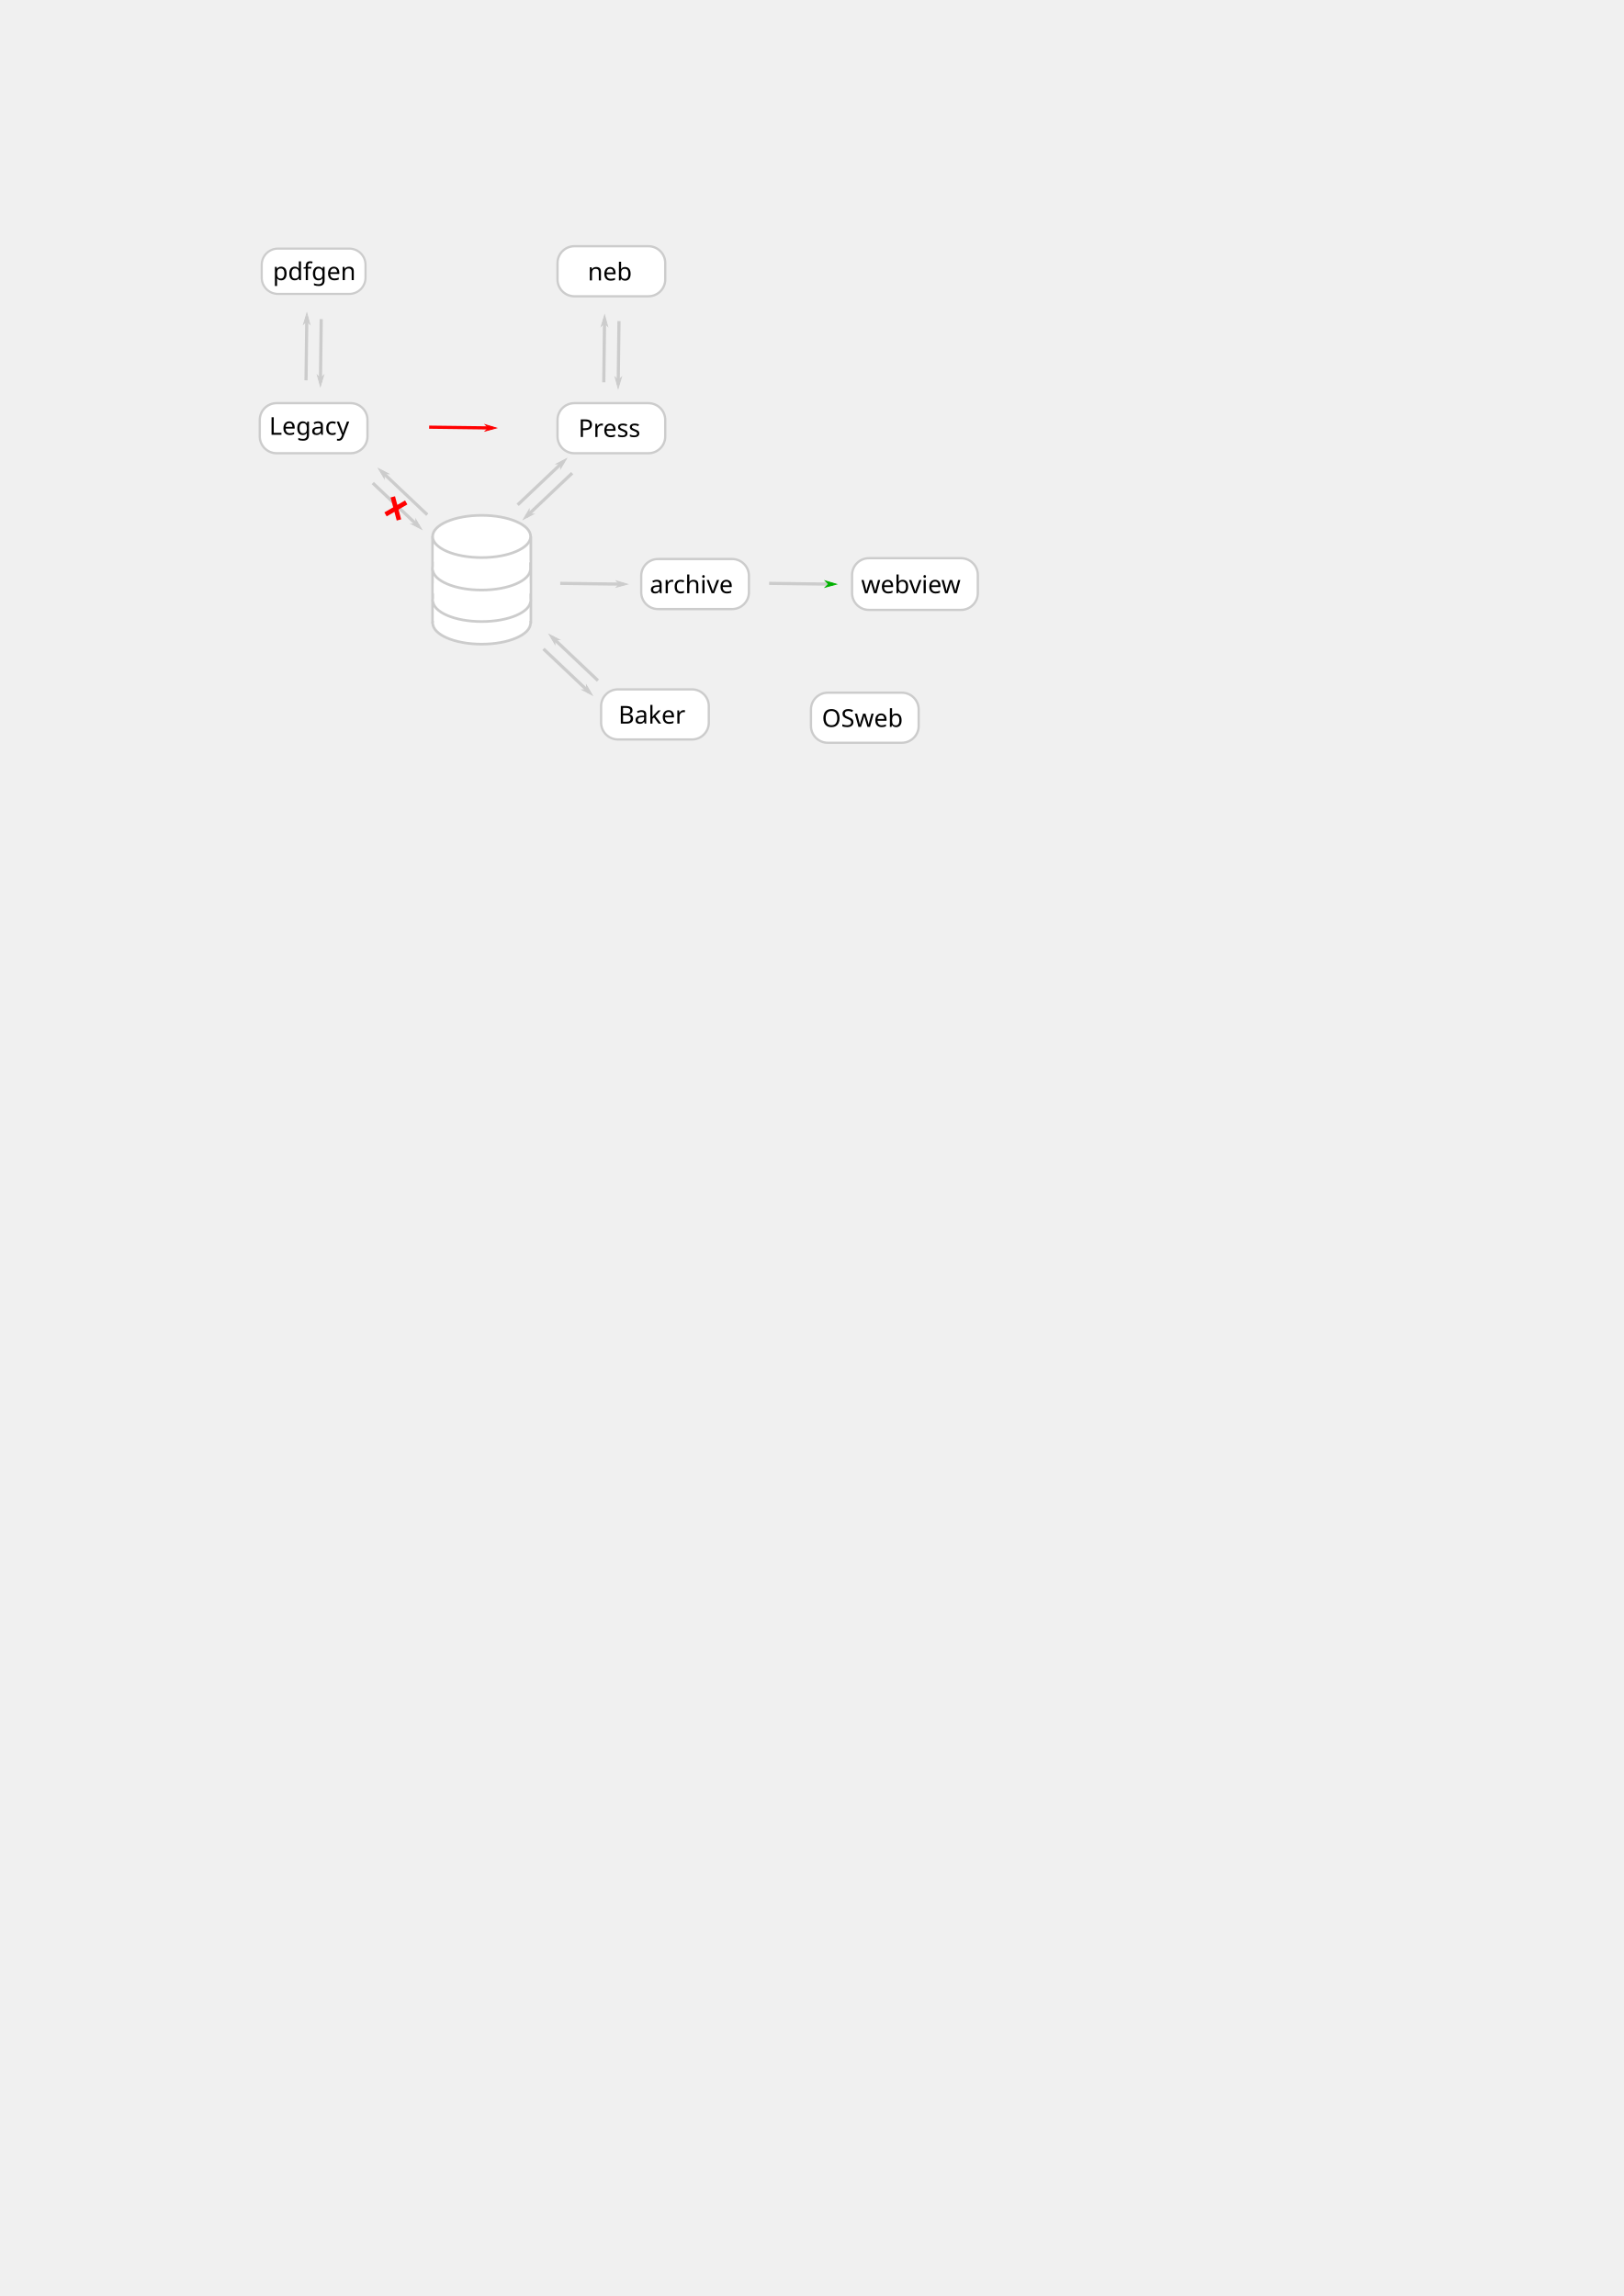
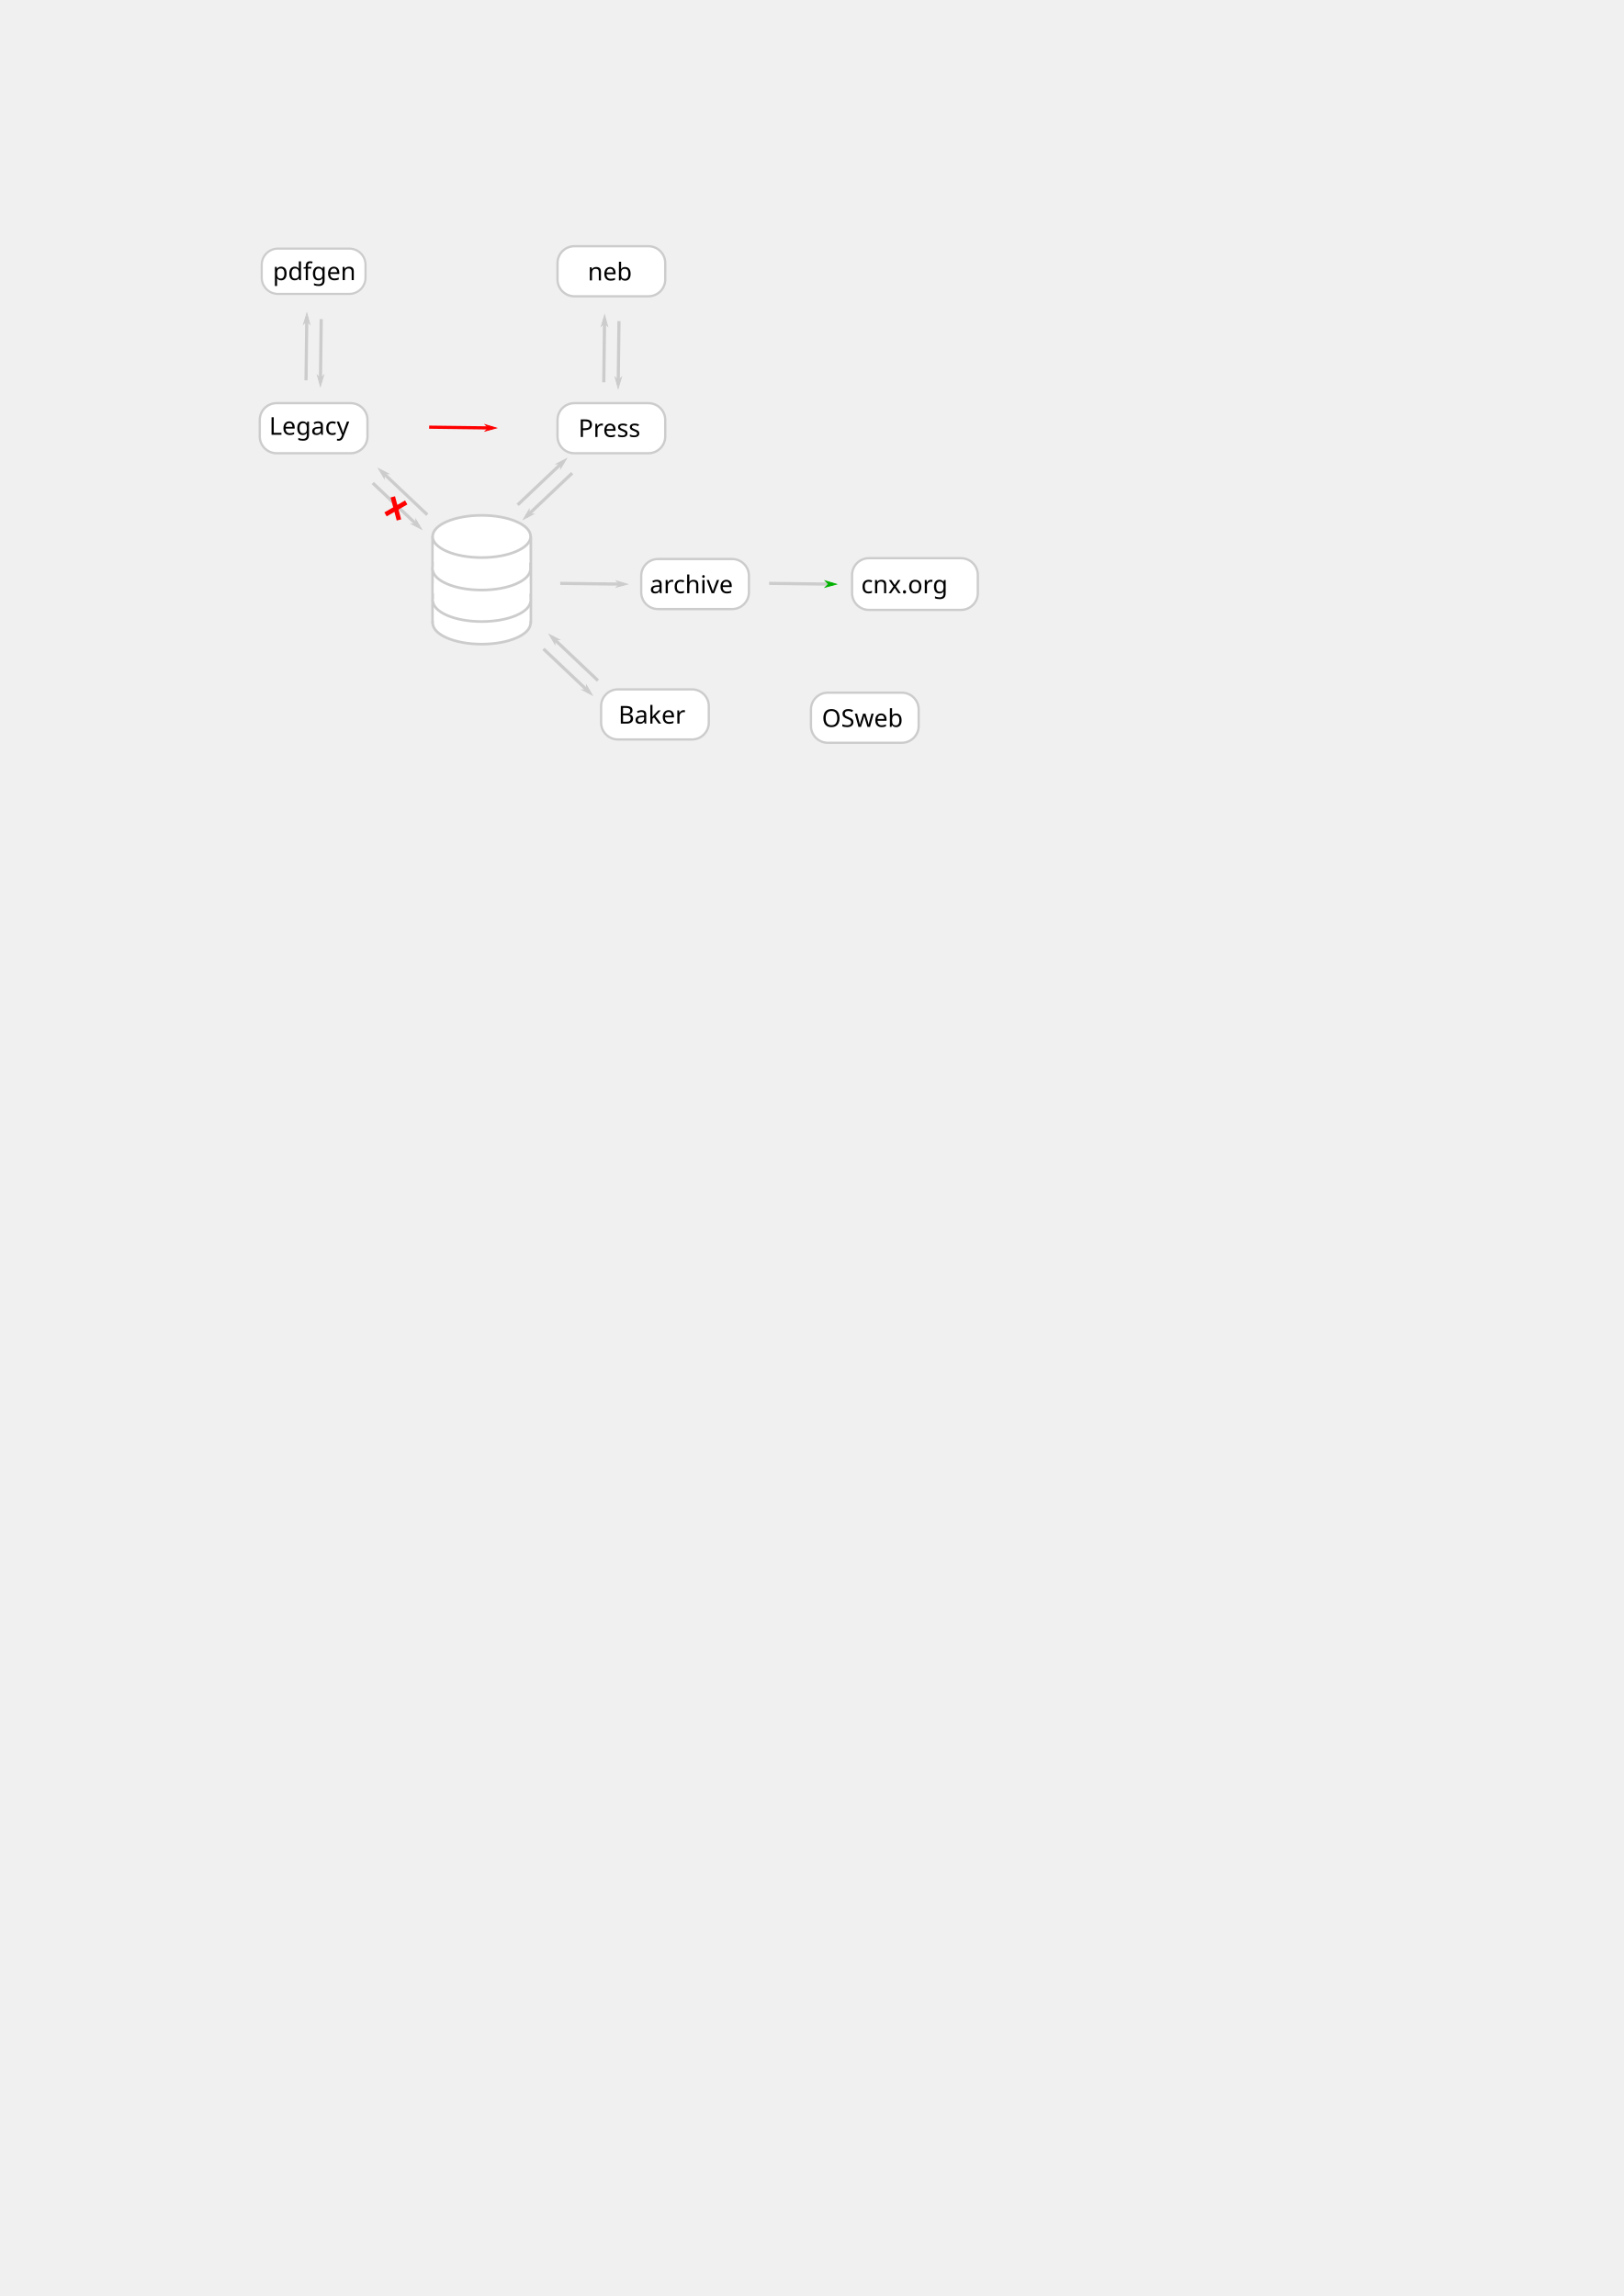
<svg xmlns="http://www.w3.org/2000/svg" width="210mm" height="297mm" viewBox="0 0 744.094 1052.362" id="svg5309" version="1.1">
  <defs id="defs5311">
    <marker orient="auto" refY="0" refX="0" id="Arrow1Sstart-0-8-9" style="overflow:visible">
      <path id="path4426-3-7-1" d="M 0,0 5,-5 -12.5,0 5,5 0,0 Z" style="fill:#cccccc;fill-opacity:1;fill-rule:evenodd;stroke:#cccccc;stroke-width:1pt;stroke-opacity:1" transform="matrix(0.2,0,0,0.2,1.2,0)" />
    </marker>
    <marker orient="auto" refY="0" refX="0" id="Arrow1Sstart-34-9-2" style="overflow:visible">
      <path id="path4426-9-20-7" d="M 0,0 5,-5 -12.5,0 5,5 0,0 Z" style="fill:#cccccc;fill-opacity:1;fill-rule:evenodd;stroke:#cccccc;stroke-width:1pt;stroke-opacity:1" transform="matrix(0.2,0,0,0.2,1.2,0)" />
    </marker>
    <marker orient="auto" refY="0" refX="0" id="Arrow1Sstart-0-0-2-0" style="overflow:visible">
      <path id="path4426-3-0-3-9" d="M 0,0 5,-5 -12.5,0 5,5 0,0 Z" style="fill:#cccccc;fill-opacity:1;fill-rule:evenodd;stroke:#cccccc;stroke-width:1pt;stroke-opacity:1" transform="matrix(0.2,0,0,0.2,1.2,0)" />
    </marker>
    <marker orient="auto" refY="0" refX="0" id="Arrow1Sstart-34-5-75-3" style="overflow:visible">
      <path id="path4426-9-2-9-6" d="M 0,0 5,-5 -12.5,0 5,5 0,0 Z" style="fill:#cccccc;fill-opacity:1;fill-rule:evenodd;stroke:#cccccc;stroke-width:1pt;stroke-opacity:1" transform="matrix(0.2,0,0,0.2,1.2,0)" />
    </marker>
    <marker orient="auto" refY="0" refX="0" id="Arrow1Sstart-0-0-4-2-0" style="overflow:visible">
      <path id="path4426-3-0-2-2-6" d="M 0,0 5,-5 -12.5,0 5,5 0,0 Z" style="fill:#cccccc;fill-opacity:1;fill-rule:evenodd;stroke:#cccccc;stroke-width:1pt;stroke-opacity:1" transform="matrix(0.2,0,0,0.2,1.2,0)" />
    </marker>
    <marker orient="auto" refY="0" refX="0" id="Arrow1Sstart-34-5-3-89-26" style="overflow:visible">
      <path id="path4426-9-2-8-7-18" d="M 0,0 5,-5 -12.5,0 5,5 0,0 Z" style="fill:#cccccc;fill-opacity:1;fill-rule:evenodd;stroke:#cccccc;stroke-width:1pt;stroke-opacity:1" transform="matrix(0.2,0,0,0.2,1.2,0)" />
    </marker>
    <marker orient="auto" refY="0" refX="0" id="Arrow1Sstart-2-36-7" style="overflow:visible">
      <path id="path4426-23-1-92" d="M 0,0 5,-5 -12.5,0 5,5 0,0 Z" style="fill:#cccccc;fill-opacity:1;fill-rule:evenodd;stroke:#cccccc;stroke-width:1pt;stroke-opacity:1" transform="matrix(0.2,0,0,0.2,1.2,0)" />
    </marker>
    <marker orient="auto" refY="0" refX="0" id="Arrow1Sstart-0-08-2-02" style="overflow:visible">
      <path id="path4426-3-9-93-3" d="M 0,0 5,-5 -12.5,0 5,5 0,0 Z" style="fill:#cccccc;fill-opacity:1;fill-rule:evenodd;stroke:#cccccc;stroke-width:1pt;stroke-opacity:1" transform="matrix(0.2,0,0,0.2,1.2,0)" />
    </marker>
    <marker orient="auto" refY="0" refX="0" id="Arrow1Sstart-34-5-3-3-19-7" style="overflow:visible">
      <path id="path4426-9-2-8-4-4-59" d="M 0,0 5,-5 -12.5,0 5,5 0,0 Z" style="fill:#cccccc;fill-opacity:1;fill-rule:evenodd;stroke:#cccccc;stroke-width:1pt;stroke-opacity:1" transform="matrix(0.2,0,0,0.2,1.2,0)" />
    </marker>
    <marker orient="auto" refY="0" refX="0" id="Arrow1Sstart-34-5-2-7-2" style="overflow:visible">
      <path id="path4426-9-2-4-8-2" d="M 0,0 5,-5 -12.5,0 5,5 0,0 Z" style="fill:#cccccc;fill-opacity:1;fill-rule:evenodd;stroke:#cccccc;stroke-width:1pt;stroke-opacity:1" transform="matrix(0.2,0,0,0.2,1.2,0)" />
    </marker>
    <marker orient="auto" refY="0" refX="0" id="Arrow1Sstart-0-0-4-5-4-8" style="overflow:visible">
      <path id="path4426-3-0-2-1-5-9" d="M 0,0 5,-5 -12.5,0 5,5 0,0 Z" style="fill:#cccccc;fill-opacity:1;fill-rule:evenodd;stroke:#cccccc;stroke-width:1pt;stroke-opacity:1" transform="matrix(0.2,0,0,0.2,1.2,0)" />
    </marker>
    <marker orient="auto" refY="0" refX="0" id="Arrow1Sstart-0-8" style="overflow:visible">
      <path id="path4426-3-7" d="M 0,0 5,-5 -12.5,0 5,5 0,0 Z" style="fill:#cccccc;fill-opacity:1;fill-rule:evenodd;stroke:#cccccc;stroke-width:1pt;stroke-opacity:1" transform="matrix(0.2,0,0,0.2,1.2,0)" />
    </marker>
    <marker orient="auto" refY="0" refX="0" id="Arrow1Sstart-34-9" style="overflow:visible">
      <path id="path4426-9-20" d="M 0,0 5,-5 -12.5,0 5,5 0,0 Z" style="fill:#cccccc;fill-opacity:1;fill-rule:evenodd;stroke:#cccccc;stroke-width:1pt;stroke-opacity:1" transform="matrix(0.2,0,0,0.2,1.2,0)" />
    </marker>
    <marker orient="auto" refY="0" refX="0" id="Arrow1Sstart-0-0-2" style="overflow:visible">
      <path id="path4426-3-0-3" d="M 0,0 5,-5 -12.5,0 5,5 0,0 Z" style="fill:#cccccc;fill-opacity:1;fill-rule:evenodd;stroke:#cccccc;stroke-width:1pt;stroke-opacity:1" transform="matrix(0.2,0,0,0.2,1.2,0)" />
    </marker>
    <marker orient="auto" refY="0" refX="0" id="Arrow1Sstart-34-5-75" style="overflow:visible">
      <path id="path4426-9-2-9" d="M 0,0 5,-5 -12.5,0 5,5 0,0 Z" style="fill:#cccccc;fill-opacity:1;fill-rule:evenodd;stroke:#cccccc;stroke-width:1pt;stroke-opacity:1" transform="matrix(0.2,0,0,0.2,1.2,0)" />
    </marker>
    <marker orient="auto" refY="0" refX="0" id="Arrow1Sstart-0-0-4-2" style="overflow:visible">
      <path id="path4426-3-0-2-2" d="M 0,0 5,-5 -12.5,0 5,5 0,0 Z" style="fill:#cccccc;fill-opacity:1;fill-rule:evenodd;stroke:#cccccc;stroke-width:1pt;stroke-opacity:1" transform="matrix(0.2,0,0,0.2,1.2,0)" />
    </marker>
    <marker orient="auto" refY="0" refX="0" id="Arrow1Sstart-34-5-3-89" style="overflow:visible">
      <path id="path4426-9-2-8-7" d="M 0,0 5,-5 -12.5,0 5,5 0,0 Z" style="fill:#cccccc;fill-opacity:1;fill-rule:evenodd;stroke:#cccccc;stroke-width:1pt;stroke-opacity:1" transform="matrix(0.2,0,0,0.2,1.2,0)" />
    </marker>
    <marker orient="auto" refY="0" refX="0" id="Arrow1Sstart-2-36" style="overflow:visible">
      <path id="path4426-23-1" d="M 0,0 5,-5 -12.5,0 5,5 0,0 Z" style="fill:#cccccc;fill-opacity:1;fill-rule:evenodd;stroke:#cccccc;stroke-width:1pt;stroke-opacity:1" transform="matrix(0.2,0,0,0.2,1.2,0)" />
    </marker>
    <marker orient="auto" refY="0" refX="0" id="Arrow1Sstart-0-08-2" style="overflow:visible">
      <path id="path4426-3-9-93" d="M 0,0 5,-5 -12.5,0 5,5 0,0 Z" style="fill:#cccccc;fill-opacity:1;fill-rule:evenodd;stroke:#cccccc;stroke-width:1pt;stroke-opacity:1" transform="matrix(0.2,0,0,0.2,1.2,0)" />
    </marker>
    <marker orient="auto" refY="0" refX="0" id="Arrow1Sstart-34-5-3-3-19" style="overflow:visible">
      <path id="path4426-9-2-8-4-4" d="M 0,0 5,-5 -12.5,0 5,5 0,0 Z" style="fill:#cccccc;fill-opacity:1;fill-rule:evenodd;stroke:#cccccc;stroke-width:1pt;stroke-opacity:1" transform="matrix(0.2,0,0,0.2,1.2,0)" />
    </marker>
    <marker orient="auto" refY="0" refX="0" id="Arrow1Sstart-34-5-2-7" style="overflow:visible">
      <path id="path4426-9-2-4-8" d="M 0,0 5,-5 -12.5,0 5,5 0,0 Z" style="fill:#cccccc;fill-opacity:1;fill-rule:evenodd;stroke:#cccccc;stroke-width:1pt;stroke-opacity:1" transform="matrix(0.2,0,0,0.2,1.2,0)" />
    </marker>
    <marker orient="auto" refY="0" refX="0" id="Arrow1Sstart-0-0-4-5-4" style="overflow:visible">
      <path id="path4426-3-0-2-1-5" d="M 0,0 5,-5 -12.5,0 5,5 0,0 Z" style="fill:#cccccc;fill-opacity:1;fill-rule:evenodd;stroke:#cccccc;stroke-width:1pt;stroke-opacity:1" transform="matrix(0.2,0,0,0.2,1.2,0)" />
    </marker>
    <marker orient="auto" refY="0" refX="0" id="Arrow1Sstart-34-5-3-89-7" style="overflow:visible">
      <path id="path4426-9-2-8-7-1" d="M 0,0 5,-5 -12.5,0 5,5 0,0 Z" style="fill:#00b100;fill-opacity:1;fill-rule:evenodd;stroke:#00b100;stroke-width:1pt;stroke-opacity:1" transform="matrix(0.2,0,0,0.2,1.2,0)" />
    </marker>
    <marker orient="auto" refY="0" refX="0" id="Arrow1Sstart-0-8-9-3" style="overflow:visible">
      <path id="path4426-3-7-1-6" d="M 0,0 5,-5 -12.5,0 5,5 0,0 Z" style="fill:#cccccc;fill-opacity:1;fill-rule:evenodd;stroke:#cccccc;stroke-width:1pt;stroke-opacity:1" transform="matrix(0.2,0,0,0.2,1.2,0)" />
    </marker>
    <marker orient="auto" refY="0" refX="0" id="Arrow1Sstart-34-9-2-7" style="overflow:visible">
      <path id="path4426-9-20-7-5" d="M 0,0 5,-5 -12.5,0 5,5 0,0 Z" style="fill:#cccccc;fill-opacity:1;fill-rule:evenodd;stroke:#cccccc;stroke-width:1pt;stroke-opacity:1" transform="matrix(0.2,0,0,0.2,1.2,0)" />
    </marker>
    <marker orient="auto" refY="0" refX="0" id="Arrow1Sstart-0-0-2-0-3" style="overflow:visible">
      <path id="path4426-3-0-3-9-5" d="M 0,0 5,-5 -12.5,0 5,5 0,0 Z" style="fill:#cccccc;fill-opacity:1;fill-rule:evenodd;stroke:#cccccc;stroke-width:1pt;stroke-opacity:1" transform="matrix(0.2,0,0,0.2,1.2,0)" />
    </marker>
    <marker orient="auto" refY="0" refX="0" id="Arrow1Sstart-34-5-75-3-6" style="overflow:visible">
      <path id="path4426-9-2-9-6-2" d="M 0,0 5,-5 -12.5,0 5,5 0,0 Z" style="fill:#cccccc;fill-opacity:1;fill-rule:evenodd;stroke:#cccccc;stroke-width:1pt;stroke-opacity:1" transform="matrix(0.2,0,0,0.2,1.2,0)" />
    </marker>
    <marker orient="auto" refY="0" refX="0" id="Arrow1Sstart-0-0-4-2-0-9" style="overflow:visible">
      <path id="path4426-3-0-2-2-6-1" d="M 0,0 5,-5 -12.5,0 5,5 0,0 Z" style="fill:#cccccc;fill-opacity:1;fill-rule:evenodd;stroke:#cccccc;stroke-width:1pt;stroke-opacity:1" transform="matrix(0.2,0,0,0.2,1.2,0)" />
    </marker>
    <marker orient="auto" refY="0" refX="0" id="Arrow1Sstart-34-5-3-89-26-2" style="overflow:visible">
      <path id="path4426-9-2-8-7-18-7" d="M 0,0 5,-5 -12.5,0 5,5 0,0 Z" style="fill:#cccccc;fill-opacity:1;fill-rule:evenodd;stroke:#cccccc;stroke-width:1pt;stroke-opacity:1" transform="matrix(0.2,0,0,0.2,1.2,0)" />
    </marker>
    <marker orient="auto" refY="0" refX="0" id="Arrow1Sstart-2-36-7-0" style="overflow:visible">
      <path id="path4426-23-1-92-9" d="M 0,0 5,-5 -12.5,0 5,5 0,0 Z" style="fill:#cccccc;fill-opacity:1;fill-rule:evenodd;stroke:#cccccc;stroke-width:1pt;stroke-opacity:1" transform="matrix(0.2,0,0,0.2,1.2,0)" />
    </marker>
    <marker orient="auto" refY="0" refX="0" id="Arrow1Sstart-0-08-2-02-3" style="overflow:visible">
      <path id="path4426-3-9-93-3-6" d="M 0,0 5,-5 -12.5,0 5,5 0,0 Z" style="fill:#cccccc;fill-opacity:1;fill-rule:evenodd;stroke:#cccccc;stroke-width:1pt;stroke-opacity:1" transform="matrix(0.2,0,0,0.2,1.2,0)" />
    </marker>
    <marker orient="auto" refY="0" refX="0" id="Arrow1Sstart-34-5-3-3-19-7-0" style="overflow:visible">
      <path id="path4426-9-2-8-4-4-59-6" d="M 0,0 5,-5 -12.5,0 5,5 0,0 Z" style="fill:#cccccc;fill-opacity:1;fill-rule:evenodd;stroke:#cccccc;stroke-width:1pt;stroke-opacity:1" transform="matrix(0.2,0,0,0.2,1.2,0)" />
    </marker>
    <marker orient="auto" refY="0" refX="0" id="Arrow1Sstart-34-5-2-7-2-2" style="overflow:visible">
      <path id="path4426-9-2-4-8-2-6" d="M 0,0 5,-5 -12.5,0 5,5 0,0 Z" style="fill:#cccccc;fill-opacity:1;fill-rule:evenodd;stroke:#cccccc;stroke-width:1pt;stroke-opacity:1" transform="matrix(0.2,0,0,0.2,1.2,0)" />
    </marker>
    <marker orient="auto" refY="0" refX="0" id="Arrow1Sstart-0-0-4-5-4-8-1" style="overflow:visible">
      <path id="path4426-3-0-2-1-5-9-8" d="M 0,0 5,-5 -12.5,0 5,5 0,0 Z" style="fill:#cccccc;fill-opacity:1;fill-rule:evenodd;stroke:#cccccc;stroke-width:1pt;stroke-opacity:1" transform="matrix(0.2,0,0,0.2,1.2,0)" />
    </marker>
    <marker orient="auto" refY="0" refX="0" id="Arrow1Sstart-0-8-7" style="overflow:visible">
      <path id="path4426-3-7-3" d="M 0,0 5,-5 -12.5,0 5,5 0,0 Z" style="fill:#cccccc;fill-opacity:1;fill-rule:evenodd;stroke:#cccccc;stroke-width:1pt;stroke-opacity:1" transform="matrix(0.2,0,0,0.2,1.2,0)" />
    </marker>
    <marker orient="auto" refY="0" refX="0" id="Arrow1Sstart-34-9-6" style="overflow:visible">
      <path id="path4426-9-20-5" d="M 0,0 5,-5 -12.5,0 5,5 0,0 Z" style="fill:#cccccc;fill-opacity:1;fill-rule:evenodd;stroke:#cccccc;stroke-width:1pt;stroke-opacity:1" transform="matrix(0.2,0,0,0.2,1.2,0)" />
    </marker>
    <marker orient="auto" refY="0" refX="0" id="Arrow1Sstart-0-0-2-6" style="overflow:visible">
      <path id="path4426-3-0-3-3" d="M 0,0 5,-5 -12.5,0 5,5 0,0 Z" style="fill:#cccccc;fill-opacity:1;fill-rule:evenodd;stroke:#cccccc;stroke-width:1pt;stroke-opacity:1" transform="matrix(0.2,0,0,0.2,1.2,0)" />
    </marker>
    <marker orient="auto" refY="0" refX="0" id="Arrow1Sstart-34-5-75-9" style="overflow:visible">
      <path id="path4426-9-2-9-4" d="M 0,0 5,-5 -12.5,0 5,5 0,0 Z" style="fill:#cccccc;fill-opacity:1;fill-rule:evenodd;stroke:#cccccc;stroke-width:1pt;stroke-opacity:1" transform="matrix(0.2,0,0,0.2,1.2,0)" />
    </marker>
    <marker orient="auto" refY="0" refX="0" id="Arrow1Sstart-0-0-4-2-8" style="overflow:visible">
      <path id="path4426-3-0-2-2-1" d="M 0,0 5,-5 -12.5,0 5,5 0,0 Z" style="fill:#cccccc;fill-opacity:1;fill-rule:evenodd;stroke:#cccccc;stroke-width:1pt;stroke-opacity:1" transform="matrix(0.2,0,0,0.2,1.2,0)" />
    </marker>
    <marker orient="auto" refY="0" refX="0" id="Arrow1Sstart-34-5-3-89-2" style="overflow:visible">
      <path id="path4426-9-2-8-7-9" d="M 0,0 5,-5 -12.5,0 5,5 0,0 Z" style="fill:#cccccc;fill-opacity:1;fill-rule:evenodd;stroke:#cccccc;stroke-width:1pt;stroke-opacity:1" transform="matrix(0.2,0,0,0.2,1.2,0)" />
    </marker>
    <marker orient="auto" refY="0" refX="0" id="Arrow1Sstart-2-36-3" style="overflow:visible">
      <path id="path4426-23-1-9" d="M 0,0 5,-5 -12.5,0 5,5 0,0 Z" style="fill:#cccccc;fill-opacity:1;fill-rule:evenodd;stroke:#cccccc;stroke-width:1pt;stroke-opacity:1" transform="matrix(0.2,0,0,0.2,1.2,0)" />
    </marker>
    <marker orient="auto" refY="0" refX="0" id="Arrow1Sstart-34-5-3-3-19-8" style="overflow:visible">
      <path id="path4426-9-2-8-4-4-5" d="M 0,0 5,-5 -12.5,0 5,5 0,0 Z" style="fill:#cccccc;fill-opacity:1;fill-rule:evenodd;stroke:#cccccc;stroke-width:1pt;stroke-opacity:1" transform="matrix(0.2,0,0,0.2,1.2,0)" />
    </marker>
    <marker orient="auto" refY="0" refX="0" id="Arrow1Sstart-34-5-2-7-0" style="overflow:visible">
      <path id="path4426-9-2-4-8-9" d="M 0,0 5,-5 -12.5,0 5,5 0,0 Z" style="fill:#cccccc;fill-opacity:1;fill-rule:evenodd;stroke:#cccccc;stroke-width:1pt;stroke-opacity:1" transform="matrix(0.2,0,0,0.2,1.2,0)" />
    </marker>
    <marker orient="auto" refY="0" refX="0" id="Arrow1Sstart-0-0-4-5-4-6" style="overflow:visible">
      <path id="path4426-3-0-2-1-5-3" d="M 0,0 5,-5 -12.5,0 5,5 0,0 Z" style="fill:#cccccc;fill-opacity:1;fill-rule:evenodd;stroke:#cccccc;stroke-width:1pt;stroke-opacity:1" transform="matrix(0.2,0,0,0.2,1.2,0)" />
    </marker>
    <marker orient="auto" refY="0" refX="0" id="Arrow1Sstart-34-5-3-89-7-8" style="overflow:visible">
      <path id="path4426-9-2-8-7-1-5" d="M 0,0 5,-5 -12.5,0 5,5 0,0 Z" style="fill:#00b100;fill-opacity:1;fill-rule:evenodd;stroke:#00b100;stroke-width:1pt;stroke-opacity:1" transform="matrix(0.2,0,0,0.2,1.2,0)" />
    </marker>
    <marker orient="auto" refY="0" refX="0" id="Arrow1Sstart-34-5-3-89-7-8-5" style="overflow:visible">
      <path id="path4426-9-2-8-7-1-5-1" d="M 0,0 5,-5 -12.5,0 5,5 0,0 Z" style="fill:#ff9800;fill-opacity:1;fill-rule:evenodd;stroke:#ff9800;stroke-width:1pt;stroke-opacity:1" transform="matrix(0.2,0,0,0.2,1.2,0)" />
    </marker>
    <marker orient="auto" refY="0" refX="0" id="Arrow1Sstart-34-5-3-89-7-8-5-0" style="overflow:visible">
      <path id="path4426-9-2-8-7-1-5-1-8" d="M 0,0 5,-5 -12.5,0 5,5 0,0 Z" style="fill:#ff9800;fill-opacity:1;fill-rule:evenodd;stroke:#ff9800;stroke-width:1pt;stroke-opacity:1" transform="matrix(0.2,0,0,0.2,1.2,0)" />
    </marker>
    <marker style="overflow:visible" id="marker14017-1-5" refX="0" refY="0" orient="auto">
      <path transform="scale(-0.6,-0.6)" d="M 8.719,4.034 -2.207,0.016 8.719,-4.002 c -1.745,2.372 -1.735,5.617 -6e-7,8.035 z" style="fill:#00b100;fill-opacity:1;fill-rule:evenodd;stroke:#00b100;stroke-width:0.625;stroke-linejoin:round;stroke-opacity:1" id="path14019-5-2" />
    </marker>
    <marker orient="auto" refY="0" refX="0" id="Arrow1Sstart-34-5-3-89-7-8-5-0-5" style="overflow:visible">
      <path id="path4426-9-2-8-7-1-5-1-8-11" d="M 0,0 5,-5 -12.5,0 5,5 0,0 Z" style="fill:#ff9800;fill-opacity:1;fill-rule:evenodd;stroke:#ff9800;stroke-width:1pt;stroke-opacity:1" transform="matrix(0.2,0,0,0.2,1.2,0)" />
    </marker>
    <marker orient="auto" refY="0" refX="0" id="marker5525" style="overflow:visible">
      <path id="path5527" d="M 0,0 5,-5 -12.5,0 5,5 0,0 Z" style="fill:#cccccc;fill-opacity:1;fill-rule:evenodd;stroke:#cccccc;stroke-width:1pt;stroke-opacity:1" transform="matrix(0.2,0,0,0.2,1.2,0)" />
    </marker>
    <marker style="overflow:visible" id="marker8457" refX="0" refY="0" orient="auto">
      <path transform="matrix(0.2,0,0,0.2,1.2,0)" style="fill:#cccccc;fill-opacity:1;fill-rule:evenodd;stroke:#cccccc;stroke-width:1pt;stroke-opacity:1" d="M 0,0 5,-5 -12.5,0 5,5 0,0 Z" id="path8459" />
    </marker>
    <marker style="overflow:visible" id="marker8951" refX="0" refY="0" orient="auto">
      <path transform="matrix(0.2,0,0,0.2,1.2,0)" style="fill:#cccccc;fill-opacity:1;fill-rule:evenodd;stroke:#cccccc;stroke-width:1pt;stroke-opacity:1" d="M 0,0 5,-5 -12.5,0 5,5 0,0 Z" id="path8953" />
    </marker>
    <marker orient="auto" refY="0" refX="0" id="marker8701" style="overflow:visible">
      <path id="path8703" d="M 0,0 5,-5 -12.5,0 5,5 0,0 Z" style="fill:#cccccc;fill-opacity:1;fill-rule:evenodd;stroke:#cccccc;stroke-width:1pt;stroke-opacity:1" transform="matrix(0.2,0,0,0.2,1.2,0)" />
    </marker>
    <marker orient="auto" refY="0" refX="0" id="Arrow1Sstart-34-5-7-3" style="overflow:visible">
      <path id="path4426-9-2-0-6" d="M 0,0 5,-5 -12.5,0 5,5 0,0 Z" style="fill:#cccccc;fill-opacity:1;fill-rule:evenodd;stroke:#cccccc;stroke-width:1pt;stroke-opacity:1" transform="matrix(0.2,0,0,0.2,1.2,0)" />
    </marker>
    <marker orient="auto" refY="0" refX="0" id="Arrow1Sstart-0-0-4-4-0" style="overflow:visible">
      <path id="path4426-3-0-2-8-6" d="M 0,0 5,-5 -12.5,0 5,5 0,0 Z" style="fill:#cccccc;fill-opacity:1;fill-rule:evenodd;stroke:#cccccc;stroke-width:1pt;stroke-opacity:1" transform="matrix(0.2,0,0,0.2,1.2,0)" />
    </marker>
    <marker style="overflow:visible" id="marker9475" refX="0" refY="0" orient="auto">
      <path transform="matrix(0.2,0,0,0.2,1.2,0)" style="fill:#cccccc;fill-opacity:1;fill-rule:evenodd;stroke:#cccccc;stroke-width:1pt;stroke-opacity:1" d="M 0,0 5,-5 -12.5,0 5,5 0,0 Z" id="path9477" />
    </marker>
    <marker orient="auto" refY="0" refX="0" id="Arrow1Sstart-2-3-2" style="overflow:visible">
      <path id="path4426-23-3-7" d="M 0,0 5,-5 -12.5,0 5,5 0,0 Z" style="fill:#cccccc;fill-opacity:1;fill-rule:evenodd;stroke:#cccccc;stroke-width:1pt;stroke-opacity:1" transform="matrix(0.2,0,0,0.2,1.2,0)" />
    </marker>
    <marker orient="auto" refY="0" refX="0" id="Arrow1Sstart-0-08-7-0" style="overflow:visible">
      <path id="path4426-3-9-9-9" d="M 0,0 5,-5 -12.5,0 5,5 0,0 Z" style="fill:#cccccc;fill-opacity:1;fill-rule:evenodd;stroke:#cccccc;stroke-width:1pt;stroke-opacity:1" transform="matrix(0.2,0,0,0.2,1.2,0)" />
    </marker>
    <marker orient="auto" refY="0" refX="0" id="marker9743" style="overflow:visible">
      <path id="path9745" d="M 0,0 5,-5 -12.5,0 5,5 0,0 Z" style="fill:#00b100;fill-opacity:1;fill-rule:evenodd;stroke:#00b100;stroke-width:1pt;stroke-opacity:1" transform="matrix(0.2,0,0,0.2,1.2,0)" />
    </marker>
    <marker orient="auto" refY="0" refX="0" id="Arrow1Sstart-34-5-2-1-3" style="overflow:visible">
      <path id="path4426-9-2-4-6-5" d="M 0,0 5,-5 -12.5,0 5,5 0,0 Z" style="fill:#cccccc;fill-opacity:1;fill-rule:evenodd;stroke:#cccccc;stroke-width:1pt;stroke-opacity:1" transform="matrix(0.2,0,0,0.2,1.2,0)" />
    </marker>
    <marker orient="auto" refY="0" refX="0" id="Arrow1Sstart-0-0-4-5-9-6" style="overflow:visible">
      <path id="path4426-3-0-2-1-8-2" d="M 0,0 5,-5 -12.5,0 5,5 0,0 Z" style="fill:#cccccc;fill-opacity:1;fill-rule:evenodd;stroke:#cccccc;stroke-width:1pt;stroke-opacity:1" transform="matrix(0.2,0,0,0.2,1.2,0)" />
    </marker>
    <marker orient="auto" refY="0" refX="0" id="marker9207" style="overflow:visible">
      <path id="path9209" d="M 0,0 5,-5 -12.5,0 5,5 0,0 Z" style="fill:#ff0000;fill-opacity:1;fill-rule:evenodd;stroke:#ff0000;stroke-width:1pt;stroke-opacity:1" transform="matrix(0.2,0,0,0.2,1.2,0)" />
    </marker>
  </defs>
  <g id="layer1">
    <g id="g8377" transform="translate(4.663347,-320.5807)">
      <g transform="matrix(0.5527885,0,0,0.5527885,125.6742,399.5208)" id="g4244-6">
        <ellipse ry="17.507" rx="40.553" cy="373.791" cx="163.508" id="path4136-9-0" style="color:#000000;clip-rule:nonzero;display:inline;overflow:visible;visibility:visible;opacity:1;isolation:auto;mix-blend-mode:normal;color-interpolation:sRGB;color-interpolation-filters:linearRGB;solid-color:#000000;solid-opacity:1;fill:#ffffff;fill-opacity:1;fill-rule:nonzero;stroke:#cccccc;stroke-width:2.187;stroke-linecap:butt;stroke-linejoin:miter;stroke-miterlimit:4;stroke-dasharray:none;stroke-dashoffset:0;stroke-opacity:1;color-rendering:auto;image-rendering:auto;shape-rendering:auto;text-rendering:auto;enable-background:accumulate" />
        <rect y="303.091" x="122.871" height="69.971" width="81.4" id="rect4153-6" style="color:#000000;clip-rule:nonzero;display:inline;overflow:visible;visibility:visible;opacity:1;isolation:auto;mix-blend-mode:normal;color-interpolation:sRGB;color-interpolation-filters:linearRGB;solid-color:#000000;solid-opacity:1;fill:#ffffff;fill-opacity:1;fill-rule:nonzero;stroke:#cccccc;stroke-width:2.229;stroke-linecap:butt;stroke-linejoin:miter;stroke-miterlimit:4;stroke-dasharray:none;stroke-dashoffset:0;stroke-opacity:1;color-rendering:auto;image-rendering:auto;shape-rendering:auto;text-rendering:auto;enable-background:accumulate" />
        <rect y="340.902" x="123.995" height="33.589" width="79.026" id="rect4153-3-4" style="color:#000000;clip-rule:nonzero;display:inline;overflow:visible;visibility:visible;opacity:1;isolation:auto;mix-blend-mode:normal;color-interpolation:sRGB;color-interpolation-filters:linearRGB;solid-color:#000000;solid-opacity:1;fill:#ffffff;fill-opacity:1;fill-rule:nonzero;stroke:none;stroke-width:2.229;stroke-linecap:butt;stroke-linejoin:miter;stroke-miterlimit:4;stroke-dasharray:none;stroke-dashoffset:0;stroke-opacity:1;color-rendering:auto;image-rendering:auto;shape-rendering:auto;text-rendering:auto;enable-background:accumulate" />
        <g id="g4208-9" transform="translate(-2.16395,11.48454)">
          <ellipse style="color:#000000;clip-rule:nonzero;display:inline;overflow:visible;visibility:visible;opacity:1;isolation:auto;mix-blend-mode:normal;color-interpolation:sRGB;color-interpolation-filters:linearRGB;solid-color:#000000;solid-opacity:1;fill:#ffffff;fill-opacity:1;fill-rule:nonzero;stroke:#cccccc;stroke-width:2.187;stroke-linecap:butt;stroke-linejoin:miter;stroke-miterlimit:4;stroke-dasharray:none;stroke-dashoffset:0;stroke-opacity:1;color-rendering:auto;image-rendering:auto;shape-rendering:auto;text-rendering:auto;enable-background:accumulate" id="path4136-9-2-9" cx="165.741" cy="343.569" rx="40.553" ry="17.507" />
          <rect style="color:#000000;clip-rule:nonzero;display:inline;overflow:visible;visibility:visible;opacity:1;isolation:auto;mix-blend-mode:normal;color-interpolation:sRGB;color-interpolation-filters:linearRGB;solid-color:#000000;solid-opacity:1;fill:#ffffff;fill-opacity:1;fill-rule:nonzero;stroke:none;stroke-width:2.229;stroke-linecap:butt;stroke-linejoin:miter;stroke-miterlimit:4;stroke-dasharray:none;stroke-dashoffset:0;stroke-opacity:1;color-rendering:auto;image-rendering:auto;shape-rendering:auto;text-rendering:auto;enable-background:accumulate" id="rect4153-3-6-0" width="79.026" height="33.589" x="126.227" y="310.68" />
        </g>
        <g id="g4220-8" transform="translate(90.3568,-9.47289)">
          <ellipse style="color:#000000;clip-rule:nonzero;display:inline;overflow:visible;visibility:visible;opacity:1;isolation:auto;mix-blend-mode:normal;color-interpolation:sRGB;color-interpolation-filters:linearRGB;solid-color:#000000;solid-opacity:1;fill:#ffffff;fill-opacity:1;fill-rule:nonzero;stroke:#cccccc;stroke-width:2.187;stroke-linecap:butt;stroke-linejoin:miter;stroke-miterlimit:4;stroke-dasharray:none;stroke-dashoffset:0;stroke-opacity:1;color-rendering:auto;image-rendering:auto;shape-rendering:auto;text-rendering:auto;enable-background:accumulate" id="path4136-9-8-9" cx="73.052" cy="338.395" rx="40.553" ry="17.507" />
          <rect style="color:#000000;clip-rule:nonzero;display:inline;overflow:visible;visibility:visible;opacity:1;isolation:auto;mix-blend-mode:normal;color-interpolation:sRGB;color-interpolation-filters:linearRGB;solid-color:#000000;solid-opacity:1;fill:#ffffff;fill-opacity:1;fill-rule:nonzero;stroke:none;stroke-width:2.229;stroke-linecap:butt;stroke-linejoin:miter;stroke-miterlimit:4;stroke-dasharray:none;stroke-dashoffset:0;stroke-opacity:1;color-rendering:auto;image-rendering:auto;shape-rendering:auto;text-rendering:auto;enable-background:accumulate" id="rect4153-3-7-3" width="79.026" height="20.837" x="33.539" y="318.258" />
        </g>
        <ellipse ry="17.506" rx="40.635" cy="302.005" cx="163.487" id="path4136-1" style="color:#000000;clip-rule:nonzero;display:inline;overflow:visible;visibility:visible;opacity:1;isolation:auto;mix-blend-mode:normal;color-interpolation:sRGB;color-interpolation-filters:linearRGB;solid-color:#000000;solid-opacity:1;fill:#ffffff;fill-opacity:1;fill-rule:nonzero;stroke:#cccccc;stroke-width:2.189;stroke-linecap:butt;stroke-linejoin:miter;stroke-miterlimit:4;stroke-dasharray:none;stroke-dashoffset:0;stroke-opacity:1;color-rendering:auto;image-rendering:auto;shape-rendering:auto;text-rendering:auto;enable-background:accumulate" />
      </g>
      <g transform="matrix(0.5527885,0,0,0.5527885,125.6742,394.5046)" id="g7557-4">
        <rect style="color:#000000;clip-rule:nonzero;display:inline;overflow:visible;visibility:visible;opacity:1;isolation:auto;mix-blend-mode:normal;color-interpolation:sRGB;color-interpolation-filters:linearRGB;solid-color:#000000;solid-opacity:1;fill:#ffffff;fill-opacity:1;fill-rule:nonzero;stroke:#cccccc;stroke-width:1.895;stroke-linecap:butt;stroke-linejoin:miter;stroke-miterlimit:4;stroke-dasharray:none;stroke-dashoffset:0;stroke-opacity:1;color-rendering:auto;image-rendering:auto;shape-rendering:auto;text-rendering:auto;enable-background:accumulate" id="rect4256-8" width="89.294" height="41.515" x="-20.433" y="200.553" rx="13.945" />
        <text xml:space="preserve" style="font-style:normal;font-weight:normal;font-size:20.403px;line-height:125%;font-family:sans-serif;text-align:start;letter-spacing:0px;word-spacing:0px;writing-mode:lr-tb;text-anchor:start;fill:#000000;fill-opacity:1;stroke:none;stroke-width:1px;stroke-linecap:butt;stroke-linejoin:miter;stroke-opacity:1" x="-12.647" y="226.781" id="text4258-96">
          <tspan id="tspan4260-77" x="-12.647" y="226.781">Legacy</tspan>
        </text>
      </g>
      <rect rx="7.709" y="638.074" x="366.974" height="22.949" width="49.361" id="rect4256-9-1" style="color:#000000;clip-rule:nonzero;display:inline;overflow:visible;visibility:visible;opacity:1;isolation:auto;mix-blend-mode:normal;color-interpolation:sRGB;color-interpolation-filters:linearRGB;solid-color:#000000;solid-opacity:1;fill:#ffffff;fill-opacity:1;fill-rule:nonzero;stroke:#cccccc;stroke-width:1.048;stroke-linecap:butt;stroke-linejoin:miter;stroke-miterlimit:4;stroke-dasharray:none;stroke-dashoffset:0;stroke-opacity:1;color-rendering:auto;image-rendering:auto;shape-rendering:auto;text-rendering:auto;enable-background:accumulate" />
      <rect rx="7.709" y="576.8" x="289.186" height="22.949" width="49.361" id="rect4256-6-2" style="color:#000000;clip-rule:nonzero;display:inline;overflow:visible;visibility:visible;opacity:1;isolation:auto;mix-blend-mode:normal;color-interpolation:sRGB;color-interpolation-filters:linearRGB;solid-color:#000000;solid-opacity:1;fill:#ffffff;fill-opacity:1;fill-rule:nonzero;stroke:#cccccc;stroke-width:1.048;stroke-linecap:butt;stroke-linejoin:miter;stroke-miterlimit:4;stroke-dasharray:none;stroke-dashoffset:0;stroke-opacity:1;color-rendering:auto;image-rendering:auto;shape-rendering:auto;text-rendering:auto;enable-background:accumulate" />
      <g id="g5756" transform="matrix(0.3803209,0,0,0.3803209,2.370292,184.0734)">
        <rect style="color:#000000;clip-rule:nonzero;display:inline;overflow:visible;visibility:visible;opacity:1;isolation:auto;mix-blend-mode:normal;color-interpolation:sRGB;color-interpolation-filters:linearRGB;solid-color:#000000;solid-opacity:1;fill:#ffffff;fill-opacity:1;fill-rule:nonzero;stroke:#cccccc;stroke-width:2.755;stroke-linecap:butt;stroke-linejoin:miter;stroke-miterlimit:4;stroke-dasharray:none;stroke-dashoffset:0;stroke-opacity:1;color-rendering:auto;image-rendering:auto;shape-rendering:auto;text-rendering:auto;enable-background:accumulate" id="rect4256-2-7" width="129.787" height="60.341" x="653.301" y="655.659" rx="20.268" />
        <text xml:space="preserve" style="font-style:normal;font-weight:normal;font-size:29.656px;line-height:125%;font-family:sans-serif;text-align:start;letter-spacing:0px;word-spacing:0px;writing-mode:lr-tb;text-anchor:start;fill:#000000;fill-opacity:1;stroke:none;stroke-width:1px;stroke-linecap:butt;stroke-linejoin:miter;stroke-opacity:1" x="689.712" y="696.885" id="text4258-3-2">
          <tspan id="tspan4260-7-1" x="689.712" y="696.885">neb</tspan>
        </text>
      </g>
      <g id="g5751" transform="matrix(0.3803209,0,0,0.3803209,2.370292,184.0734)">
        <rect style="color:#000000;clip-rule:nonzero;display:inline;overflow:visible;visibility:visible;opacity:1;isolation:auto;mix-blend-mode:normal;color-interpolation:sRGB;color-interpolation-filters:linearRGB;solid-color:#000000;solid-opacity:1;fill:#ffffff;fill-opacity:1;fill-rule:nonzero;stroke:#cccccc;stroke-width:2.755;stroke-linecap:butt;stroke-linejoin:miter;stroke-miterlimit:4;stroke-dasharray:none;stroke-dashoffset:0;stroke-opacity:1;color-rendering:auto;image-rendering:auto;shape-rendering:auto;text-rendering:auto;enable-background:accumulate" id="rect4256-3-3" width="129.787" height="60.341" x="653.301" y="844.799" rx="20.268" />
        <text xml:space="preserve" style="font-style:normal;font-weight:normal;font-size:29.656px;line-height:125%;font-family:sans-serif;text-align:start;letter-spacing:0px;word-spacing:0px;writing-mode:lr-tb;text-anchor:start;fill:#000000;fill-opacity:1;stroke:none;stroke-width:1px;stroke-linecap:butt;stroke-linejoin:miter;stroke-opacity:1" x="678.403" y="885.569" id="text4258-6-5">
          <tspan id="tspan4260-1-0" x="678.403" y="885.569">Press</tspan>
        </text>
      </g>
      <text id="text4258-5-9" y="592.479" x="293.11" style="font-style:normal;font-weight:normal;font-size:11.279px;line-height:125%;font-family:sans-serif;text-align:start;letter-spacing:0px;word-spacing:0px;writing-mode:lr-tb;text-anchor:start;fill:#000000;fill-opacity:1;stroke:none;stroke-width:1px;stroke-linecap:butt;stroke-linejoin:miter;stroke-opacity:1" xml:space="preserve">
        <tspan y="592.479" x="293.11" id="tspan4260-0-0">archive</tspan>
      </text>
      <g transform="matrix(0.5527885,0,0,0.5527885,122.7672,405.3347)" id="g7399-4">
        <rect style="color:#000000;clip-rule:nonzero;display:inline;overflow:visible;visibility:visible;opacity:1;isolation:auto;mix-blend-mode:normal;color-interpolation:sRGB;color-interpolation-filters:linearRGB;solid-color:#000000;solid-opacity:1;fill:#ffffff;fill-opacity:1;fill-rule:nonzero;stroke:#cccccc;stroke-width:1.895;stroke-linecap:butt;stroke-linejoin:miter;stroke-miterlimit:4;stroke-dasharray:none;stroke-dashoffset:0;stroke-opacity:1;color-rendering:auto;image-rendering:auto;shape-rendering:auto;text-rendering:auto;enable-background:accumulate" id="rect4256-4-0" width="89.294" height="41.515" x="267.793" y="418.284" rx="13.945" />
        <text xml:space="preserve" style="font-style:normal;font-weight:normal;font-size:20.403px;line-height:125%;font-family:sans-serif;text-align:start;letter-spacing:0px;word-spacing:0px;writing-mode:lr-tb;text-anchor:start;fill:#000000;fill-opacity:1;stroke:none;stroke-width:1px;stroke-linecap:butt;stroke-linejoin:miter;stroke-opacity:1" x="282.159" y="446.647" id="text4258-65-1">
          <tspan id="tspan4260-08-3" x="282.159" y="446.647">Baker</tspan>
        </text>
      </g>
      <g transform="matrix(0.5527885,0,0,0.5527885,169.2787,374.2883)" id="g6967-7">
        <rect style="color:#000000;clip-rule:nonzero;display:inline;overflow:visible;visibility:visible;opacity:1;isolation:auto;mix-blend-mode:normal;color-interpolation:sRGB;color-interpolation-filters:linearRGB;solid-color:#000000;solid-opacity:1;fill:#ffffff;fill-opacity:1;fill-rule:nonzero;stroke:#cccccc;stroke-width:1.895;stroke-linecap:butt;stroke-linejoin:miter;stroke-miterlimit:4;stroke-dasharray:none;stroke-dashoffset:0;stroke-opacity:1;color-rendering:auto;image-rendering:auto;shape-rendering:auto;text-rendering:auto;enable-background:accumulate" id="rect4256-0-4" width="104.233" height="42.873" x="391.723" y="365.667" rx="13.945" />
        <text xml:space="preserve" style="font-style:normal;font-weight:normal;font-size:20.403px;line-height:125%;font-family:sans-serif;text-align:start;letter-spacing:0px;word-spacing:0px;writing-mode:lr-tb;text-anchor:start;fill:#000000;fill-opacity:1;stroke:none;stroke-width:1px;stroke-linecap:butt;stroke-linejoin:miter;stroke-opacity:1" x="399.252" y="394.709" id="text4258-1-1">
-           <tspan id="tspan4260-2-1" x="399.252" y="394.709">webview</tspan>
+           <tspan id="tspan4260-2-1" x="399.252" y="394.709">cnx.org</tspan>
        </text>
      </g>
      <text id="text4258-2-3" y="653.753" x="371.964" style="font-style:normal;font-weight:normal;font-size:11.279px;line-height:125%;font-family:sans-serif;text-align:start;letter-spacing:0px;word-spacing:0px;writing-mode:lr-tb;text-anchor:start;fill:#000000;fill-opacity:1;stroke:none;stroke-width:1px;stroke-linecap:butt;stroke-linejoin:miter;stroke-opacity:1" xml:space="preserve">
        <tspan y="653.753" x="371.964" id="tspan4260-6-0">OSweb</tspan>
      </text>
      <g transform="matrix(0.5527885,0,0,0.5527885,126.0531,387.8518)" id="g7552-3">
        <rect style="color:#000000;clip-rule:nonzero;display:inline;overflow:visible;visibility:visible;opacity:1;isolation:auto;mix-blend-mode:normal;color-interpolation:sRGB;color-interpolation-filters:linearRGB;solid-color:#000000;solid-opacity:1;fill:#ffffff;fill-opacity:1;fill-rule:nonzero;stroke:#cccccc;stroke-width:1.769;stroke-linecap:butt;stroke-linejoin:miter;stroke-miterlimit:4;stroke-dasharray:none;stroke-dashoffset:0;stroke-opacity:1;color-rendering:auto;image-rendering:auto;shape-rendering:auto;text-rendering:auto;enable-background:accumulate" id="rect4256-42-2" width="86.025" height="37.566" x="-19.484" y="84.433" rx="13.434" />
        <text xml:space="preserve" style="font-style:normal;font-weight:normal;font-size:20.403px;line-height:125%;font-family:sans-serif;text-align:start;letter-spacing:0px;word-spacing:0px;writing-mode:lr-tb;text-anchor:start;fill:#000000;fill-opacity:1;stroke:none;stroke-width:1px;stroke-linecap:butt;stroke-linejoin:miter;stroke-opacity:1" x="-10.292" y="110.553" id="text4258-9-1">
          <tspan id="tspan4260-10-7" x="-10.292" y="110.553">pdfgen</tspan>
        </text>
      </g>
      <g id="g10041">
        <path style="fill:none;fill-rule:evenodd;stroke:#cccccc;stroke-width:1.453;stroke-linecap:butt;stroke-linejoin:miter;stroke-miterlimit:4;stroke-dasharray:none;stroke-opacity:1;marker-start:url(#marker5525)" d="M 187.186,561.868 166.166,541.974" id="path4408-0-5" />
        <path style="fill:none;fill-rule:evenodd;stroke:#cccccc;stroke-width:1.453;stroke-linecap:butt;stroke-linejoin:miter;stroke-miterlimit:4;stroke-dasharray:none;stroke-opacity:1;marker-start:url(#marker8457)" d="m 170.124,536.608 21.02,19.894" id="path4408-0-7-6" />
      </g>
      <g id="g10051">
        <path style="fill:none;fill-rule:evenodd;stroke:#cccccc;stroke-width:1.453px;stroke-linecap:butt;stroke-linejoin:miter;stroke-opacity:1;marker-start:url(#marker8951)" d="m 236.531,557.334 21.02,-19.894" id="path4408-0-2-5" />
        <path style="fill:none;fill-rule:evenodd;stroke:#cccccc;stroke-width:1.453px;stroke-linecap:butt;stroke-linejoin:miter;stroke-opacity:1;marker-start:url(#marker8701)" d="M 253.593,532.074 232.573,551.968" id="path4408-0-7-7-42" />
      </g>
      <g transform="matrix(0.5527885,0,0,0.5527885,124.7972,400.9546)" id="g6953-2">
        <path style="fill:none;fill-rule:evenodd;stroke:#cccccc;stroke-width:2.629px;stroke-linecap:butt;stroke-linejoin:miter;stroke-opacity:1;marker-start:url(#Arrow1Sstart-34-5-7-3)" d="m 278.303,173.207 0.646,-52.352" id="path4408-0-2-4-1" />
        <path style="fill:none;fill-rule:evenodd;stroke:#cccccc;stroke-width:2.629px;stroke-linecap:butt;stroke-linejoin:miter;stroke-opacity:1;marker-start:url(#Arrow1Sstart-0-0-4-4-0)" d="m 266.996,119.236 -0.646,52.352" id="path4408-0-7-7-4-72" />
      </g>
      <g id="g10061">
        <path style="fill:none;fill-rule:evenodd;stroke:#cccccc;stroke-width:1.453px;stroke-linecap:butt;stroke-linejoin:miter;stroke-opacity:1;marker-start:url(#marker9475)" d="m 281.004,588.321 -28.939,-0.357" id="path4408-0-2-4-6-4" />
      </g>
      <g transform="matrix(0.5527885,0,0,0.5527885,122.7672,396.6139)" id="g6963-1">
        <path id="path4408-0-1-6" d="M 258.046,436.472 220.021,400.483" style="fill:none;fill-rule:evenodd;stroke:#cccccc;stroke-width:2.629px;stroke-linecap:butt;stroke-linejoin:miter;stroke-opacity:1;marker-start:url(#Arrow1Sstart-2-3-2)" />
        <path id="path4408-0-7-8-5" d="m 227.181,390.776 38.026,35.988" style="fill:none;fill-rule:evenodd;stroke:#cccccc;stroke-width:2.629px;stroke-linecap:butt;stroke-linejoin:miter;stroke-opacity:1;marker-start:url(#Arrow1Sstart-0-08-7-0)" />
      </g>
      <g id="g10070">
        <path style="fill:none;fill-rule:evenodd;stroke:#cccccc;stroke-width:1.453px;stroke-linecap:butt;stroke-linejoin:miter;stroke-opacity:1;marker-start:url(#marker9743)" d="m 376.746,588.321 -28.94,-0.357" id="path4408-0-2-4-6-2-7" />
      </g>
      <g id="g6953-7-8" transform="matrix(0.5527885,0,0,0.5527885,-11.6579,400.0457)">
        <path style="fill:none;fill-rule:evenodd;stroke:#cccccc;stroke-width:2.629px;stroke-linecap:butt;stroke-linejoin:miter;stroke-opacity:1;marker-start:url(#Arrow1Sstart-34-5-2-1-3)" d="m 278.303,173.207 0.646,-52.352" id="path4408-0-2-4-5-5" />
        <path style="fill:none;fill-rule:evenodd;stroke:#cccccc;stroke-width:2.629px;stroke-linecap:butt;stroke-linejoin:miter;stroke-opacity:1;marker-start:url(#Arrow1Sstart-0-0-4-5-9-6)" d="m 266.996,119.236 -0.646,52.352" id="path4408-0-7-7-4-7-9" />
      </g>
      <path id="path4408-0-2-4-6-4-7" d="m 220.941,516.729 -28.939,-0.357" style="fill:none;fill-rule:evenodd;stroke:#ff0000;stroke-width:1.453px;stroke-linecap:butt;stroke-linejoin:miter;stroke-opacity:1;marker-start:url(#marker9207)" />
      <g transform="matrix(0.7389711,0.3062851,-0.3062851,0.7389711,179.0998,-287.526)" id="g6681">
        <path style="fill:none;fill-rule:evenodd;stroke:#ff0000;stroke-width:2.629px;stroke-linecap:butt;stroke-linejoin:miter;stroke-opacity:1" d="m 404.06,967.07 -8.318,10.864" id="path6664" />
        <path style="fill:none;fill-rule:evenodd;stroke:#ff0000;stroke-width:2.629px;stroke-linecap:butt;stroke-linejoin:miter;stroke-opacity:1" d="M 404.06,977.934 395.742,967.07" id="path6664-5" />
      </g>
    </g>
  </g>
</svg>
